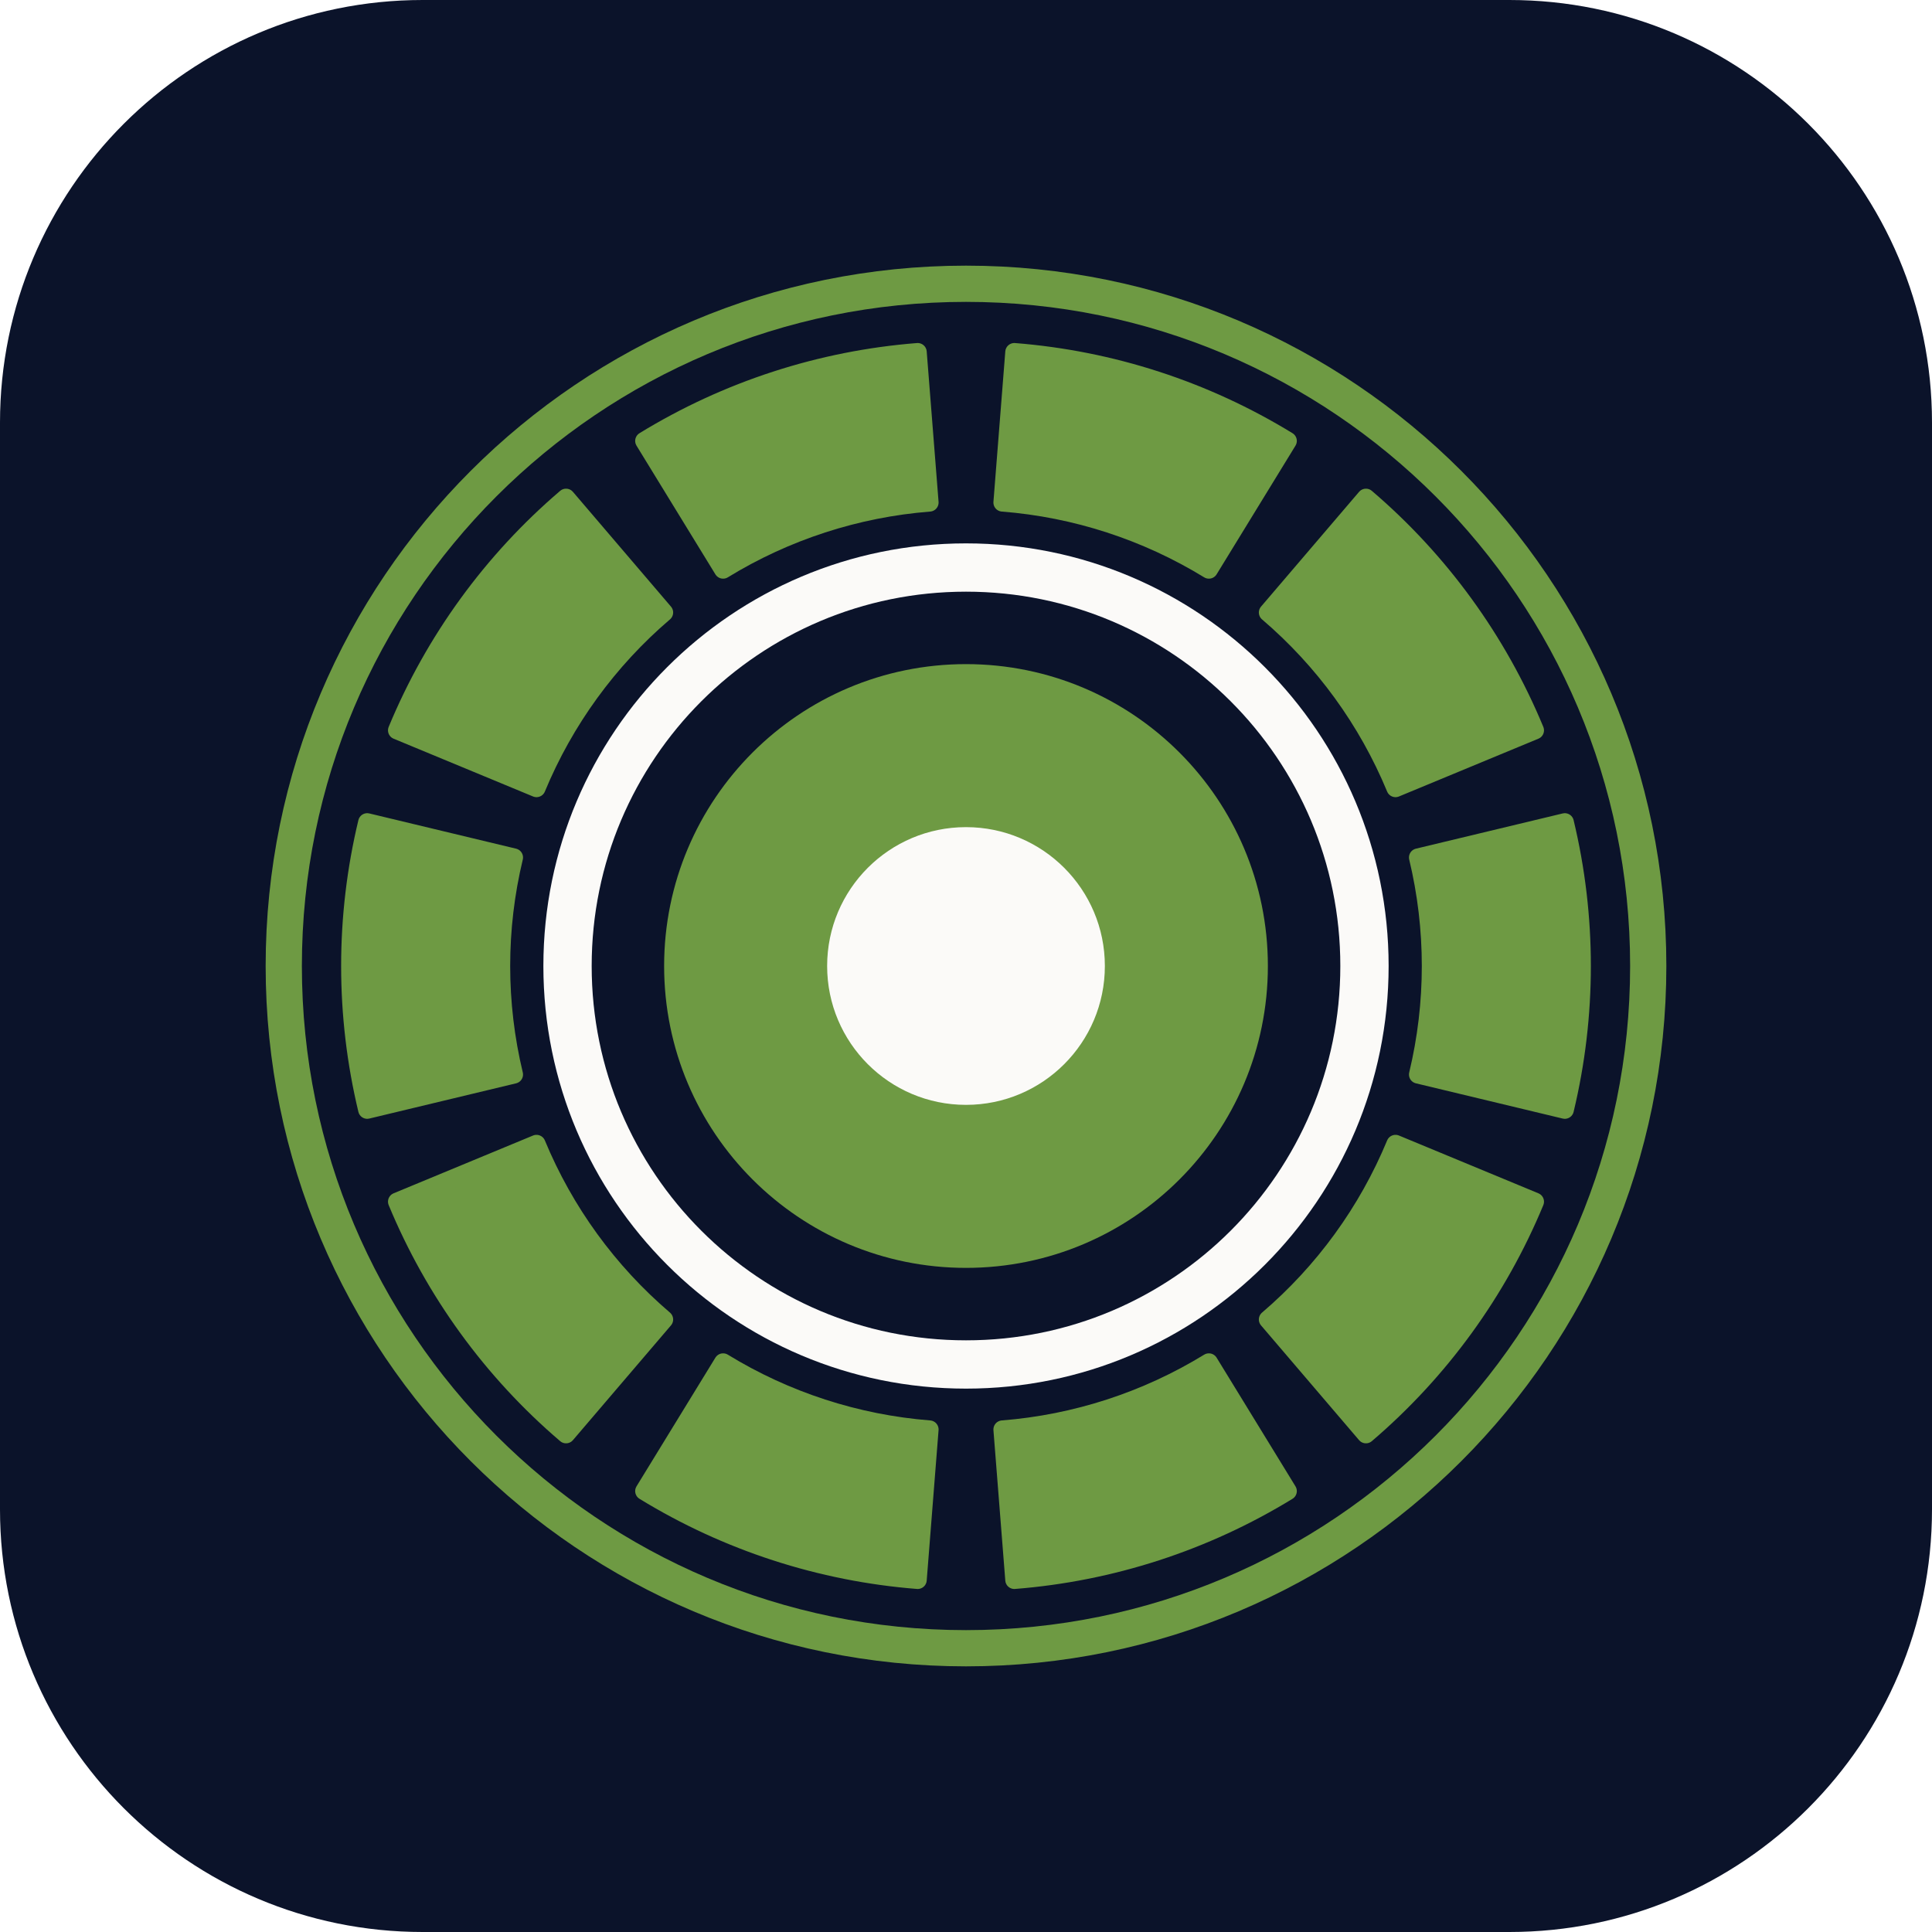
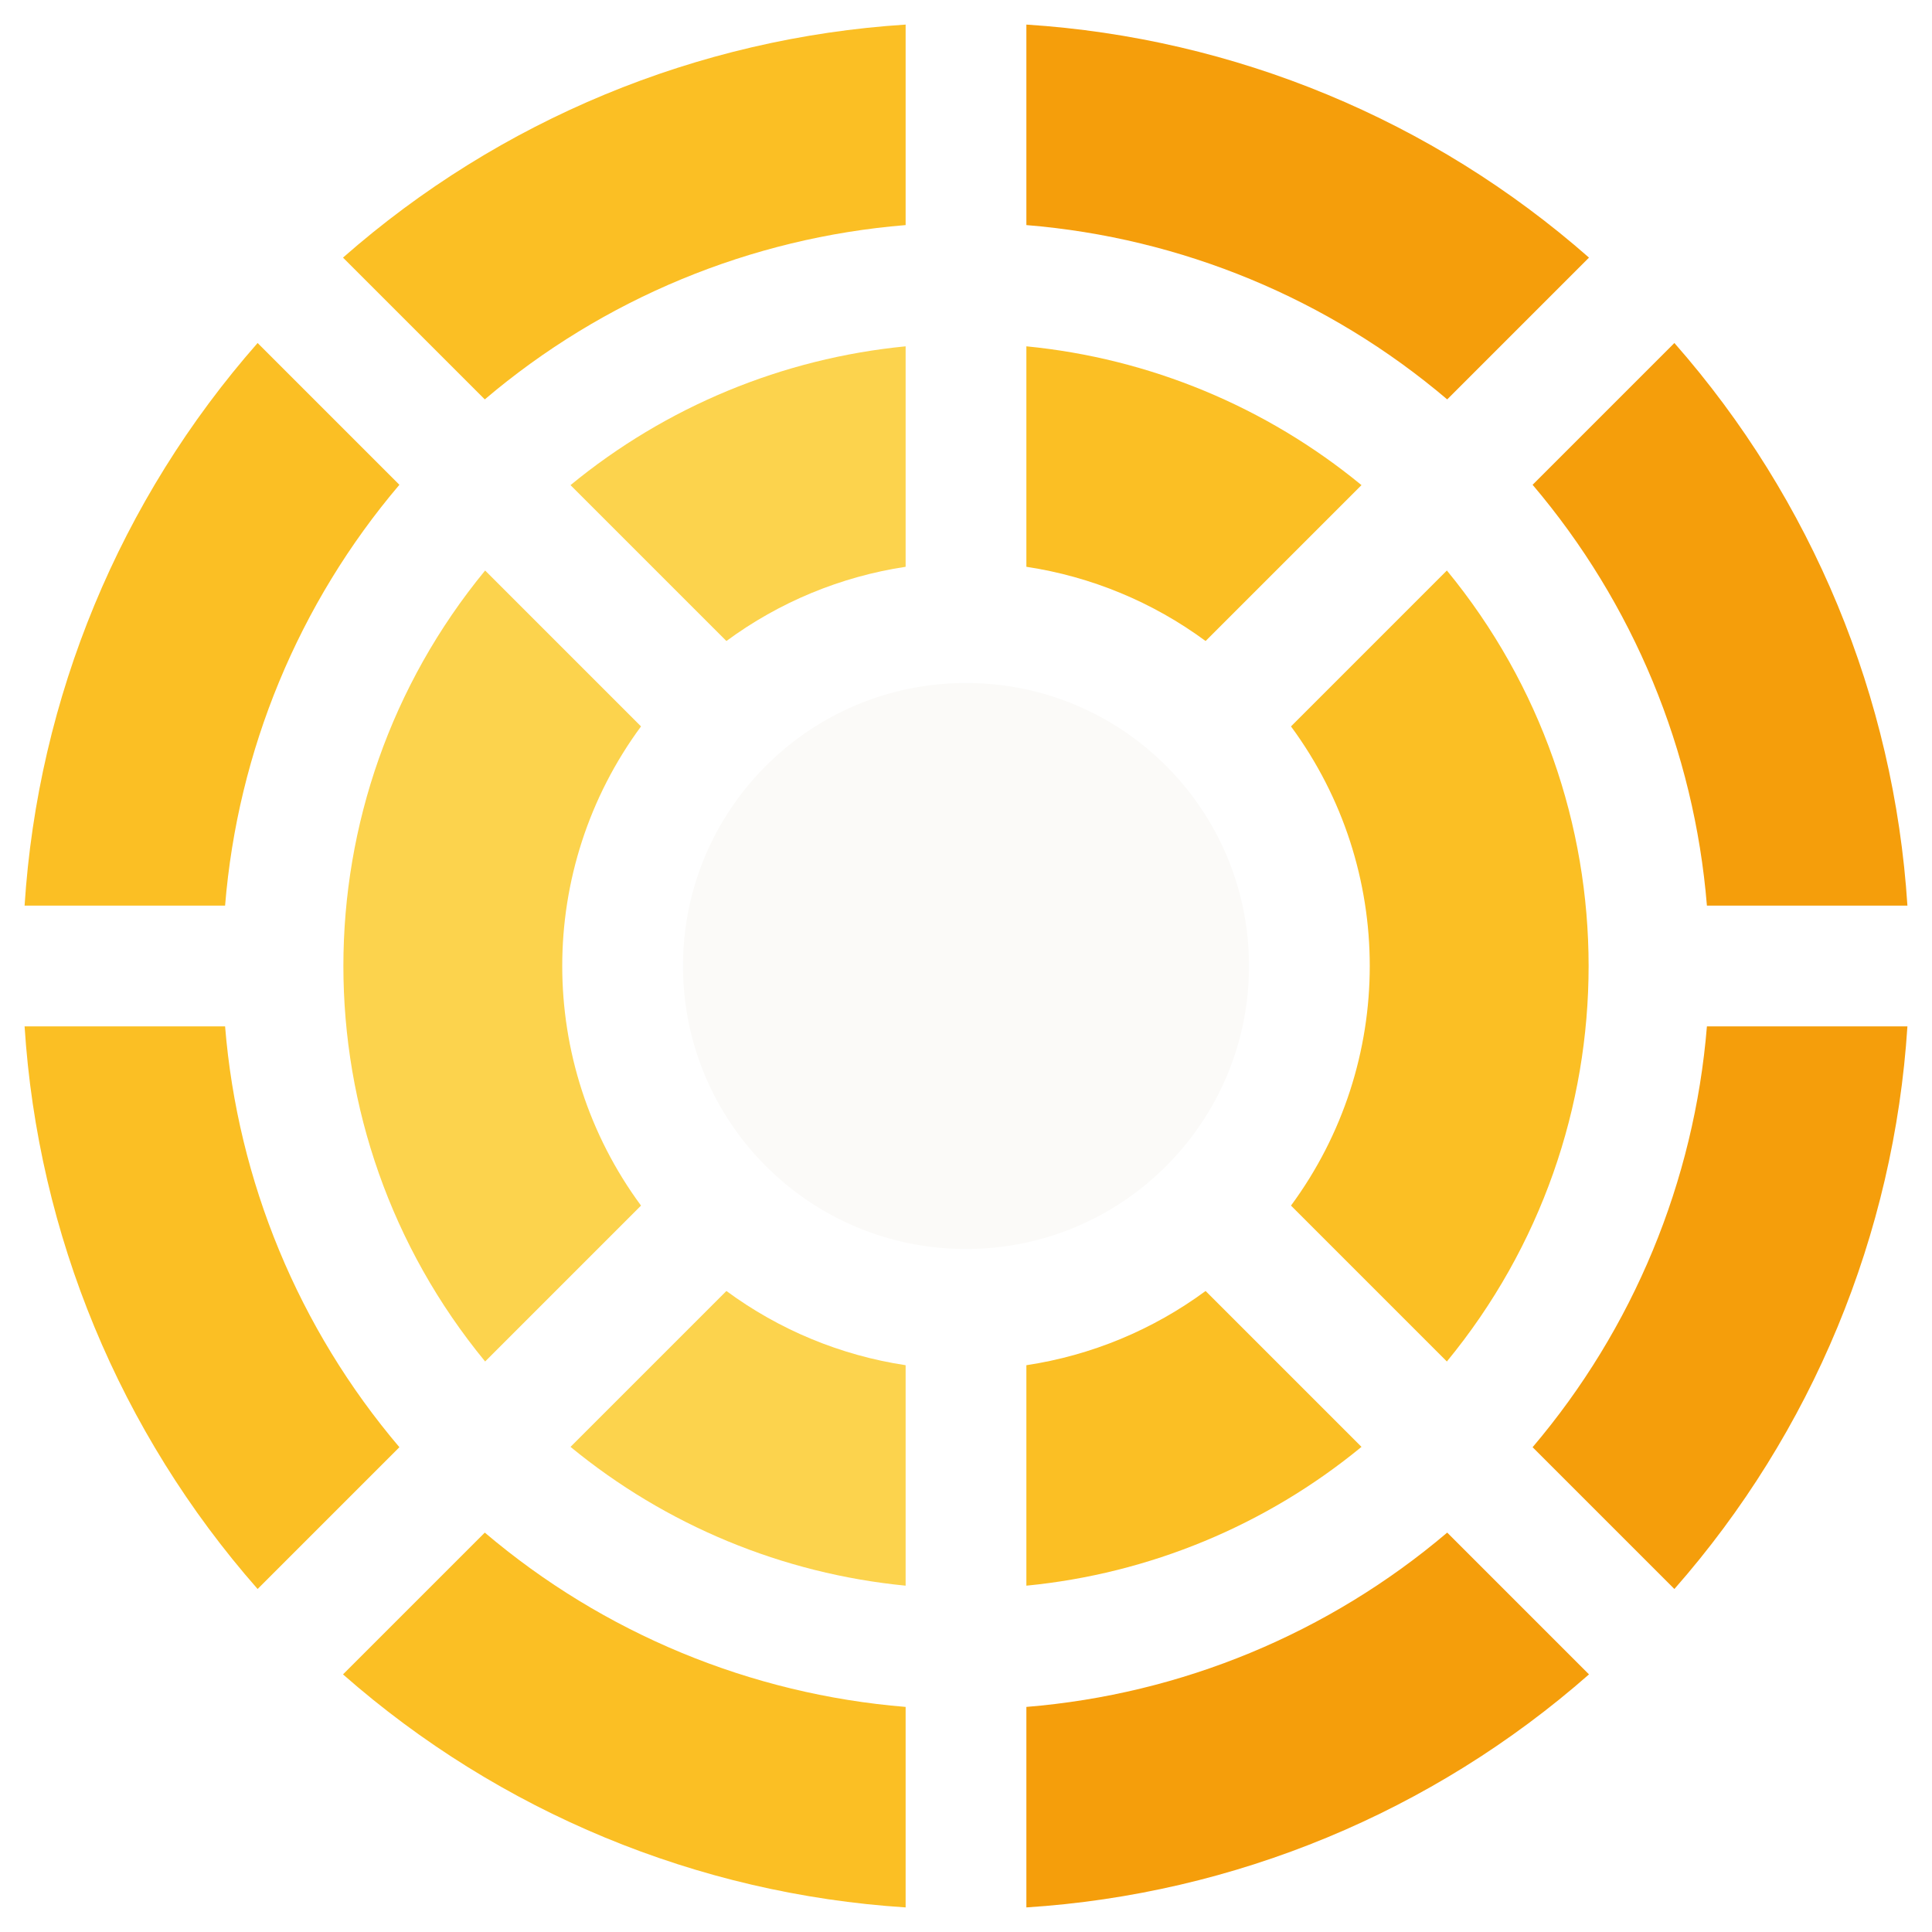
- <svg xmlns="http://www.w3.org/2000/svg" viewBox="0 0 512 512" width="512" height="512">
-   <rect width="512" height="512" rx="112" fill="#0B132A" />
-   <g transform="translate(256 256) scale(0.8) translate(-256 -256)">
-     <circle cx="256" cy="256" r="226" fill="none" stroke="#6E9A43" stroke-width="12" />
-   </g>
-   <g transform="translate(256 256) scale(0.8) translate(-256 -256)">
-     <path d="M272.01,52.63 A204,204 0 0,1 362.59,82.06 L336.46,124.69 A154,154 0 0,0 268.08,102.47 Z" fill="#6E9A43" stroke="#6E9A43" stroke-width="6" stroke-linejoin="round" />
-     <path d="M388.49,100.88 A204,204 0 0,1 444.47,177.93 L398.28,197.07 A154,154 0 0,0 356.01,138.90 Z" fill="#6E9A43" stroke="#6E9A43" stroke-width="6" stroke-linejoin="round" />
-     <path d="M454.36,208.38 A204,204 0 0,1 454.36,303.62 L405.74,291.95 A154,154 0 0,0 405.74,220.05 Z" fill="#6E9A43" stroke="#6E9A43" stroke-width="6" stroke-linejoin="round" />
-     <path d="M444.47,334.07 A204,204 0 0,1 388.49,411.12 L356.01,373.10 A154,154 0 0,0 398.28,314.93 Z" fill="#6E9A43" stroke="#6E9A43" stroke-width="6" stroke-linejoin="round" />
-     <path d="M362.59,429.94 A204,204 0 0,1 272.01,459.37 L268.08,409.53 A154,154 0 0,0 336.46,387.31 Z" fill="#6E9A43" stroke="#6E9A43" stroke-width="6" stroke-linejoin="round" />
-     <path d="M239.99,459.37 A204,204 0 0,1 149.41,429.94 L175.54,387.31 A154,154 0 0,0 243.92,409.53 Z" fill="#6E9A43" stroke="#6E9A43" stroke-width="6" stroke-linejoin="round" />
-     <path d="M123.51,411.12 A204,204 0 0,1 67.53,334.07 L113.72,314.93 A154,154 0 0,0 155.99,373.10 Z" fill="#6E9A43" stroke="#6E9A43" stroke-width="6" stroke-linejoin="round" />
-     <path d="M57.64,303.62 A204,204 0 0,1 57.64,208.38 L106.26,220.05 A154,154 0 0,0 106.26,291.95 Z" fill="#6E9A43" stroke="#6E9A43" stroke-width="6" stroke-linejoin="round" />
-     <path d="M67.53,177.93 A204,204 0 0,1 123.51,100.88 L155.99,138.90 A154,154 0 0,0 113.72,197.07 Z" fill="#6E9A43" stroke="#6E9A43" stroke-width="6" stroke-linejoin="round" />
-     <path d="M149.41,82.06 A204,204 0 0,1 239.99,52.63 L243.92,102.47 A154,154 0 0,0 175.54,124.69 Z" fill="#6E9A43" stroke="#6E9A43" stroke-width="6" stroke-linejoin="round" />
-   </g>
-   <g transform="translate(256 256) scale(0.8) translate(-256 -256)">
-     <circle cx="256" cy="256" r="132" fill="none" stroke="#FBFAF8" stroke-width="16" />
-   </g>
-   <g transform="translate(256 256) scale(0.8) translate(-256 -256)">
-     <circle cx="256" cy="256" r="100" fill="#6E9A43" />
-     <circle cx="256" cy="256" r="46" fill="#FBFAF8" />
+ <svg xmlns="http://www.w3.org/2000/svg" viewBox="0 0 1024 1024" width="1024" height="1024" role="img" aria-label="Clean Lambda Function">
+   <g>
+     <path d="M544 13.03A500 500 0 0 1 842.2 136.54L767.05 211.69A394 394 0 0 0 544 119.3Z" fill="#F59E0B" />
+     <path d="M887.46 181.8A500 500 0 0 1 1010.97 480L904.7 480A394 394 0 0 0 812.31 256.95Z" fill="#F59E0B" />
+     <path d="M1010.97 544A500 500 0 0 1 887.46 842.2L812.31 767.05A394 394 0 0 0 904.7 544Z" fill="#F59E0B" />
+     <path d="M842.2 887.46A500 500 0 0 1 544 1010.97L544 904.7A394 394 0 0 0 767.05 812.31Z" fill="#F59E0B" />
+     <path d="M480 1010.97A500 500 0 0 1 181.8 887.46L256.95 812.31A394 394 0 0 0 480 904.7Z" fill="#FBBF24" />
+     <path d="M136.54 842.2A500 500 0 0 1 13.03 544L119.3 544A394 394 0 0 0 211.69 767.05Z" fill="#FBBF24" />
+     <path d="M13.03 480A500 500 0 0 1 136.54 181.8L211.69 256.95A394 394 0 0 0 119.3 480Z" fill="#FBBF24" />
+     <path d="M181.8 136.54A500 500 0 0 1 480 13.03L480 119.3A394 394 0 0 0 256.95 211.69Z" fill="#FBBF24" />
+     <path d="M544 183.56A330 330 0 0 1 721.62 257.13L638.99 339.75A214 214 0 0 0 544 300.41Z" fill="#FBBF24" />
+     <path d="M766.87 302.38A330 330 0 0 1 766.87 721.62L684.25 638.99A214 214 0 0 0 684.25 385.01Z" fill="#FBBF24" />
+     <path d="M721.62 766.87A330 330 0 0 1 544 840.44L544 723.59A214 214 0 0 0 638.99 684.25Z" fill="#FBBF24" />
+     <path d="M480 840.44A330 330 0 0 1 302.38 766.87L385.01 684.25A214 214 0 0 0 480 723.59Z" fill="#FCD34D" />
+     <path d="M257.13 721.62A330 330 0 0 1 257.13 302.38L339.75 385.01A214 214 0 0 0 339.75 638.99Z" fill="#FCD34D" />
+     <path d="M302.38 257.13A330 330 0 0 1 480 183.56L480 300.41A214 214 0 0 0 385.01 339.75Z" fill="#FCD34D" />
+     <circle cx="512" cy="512" r="150" fill="#FBFAF8" />
  </g>
</svg>
